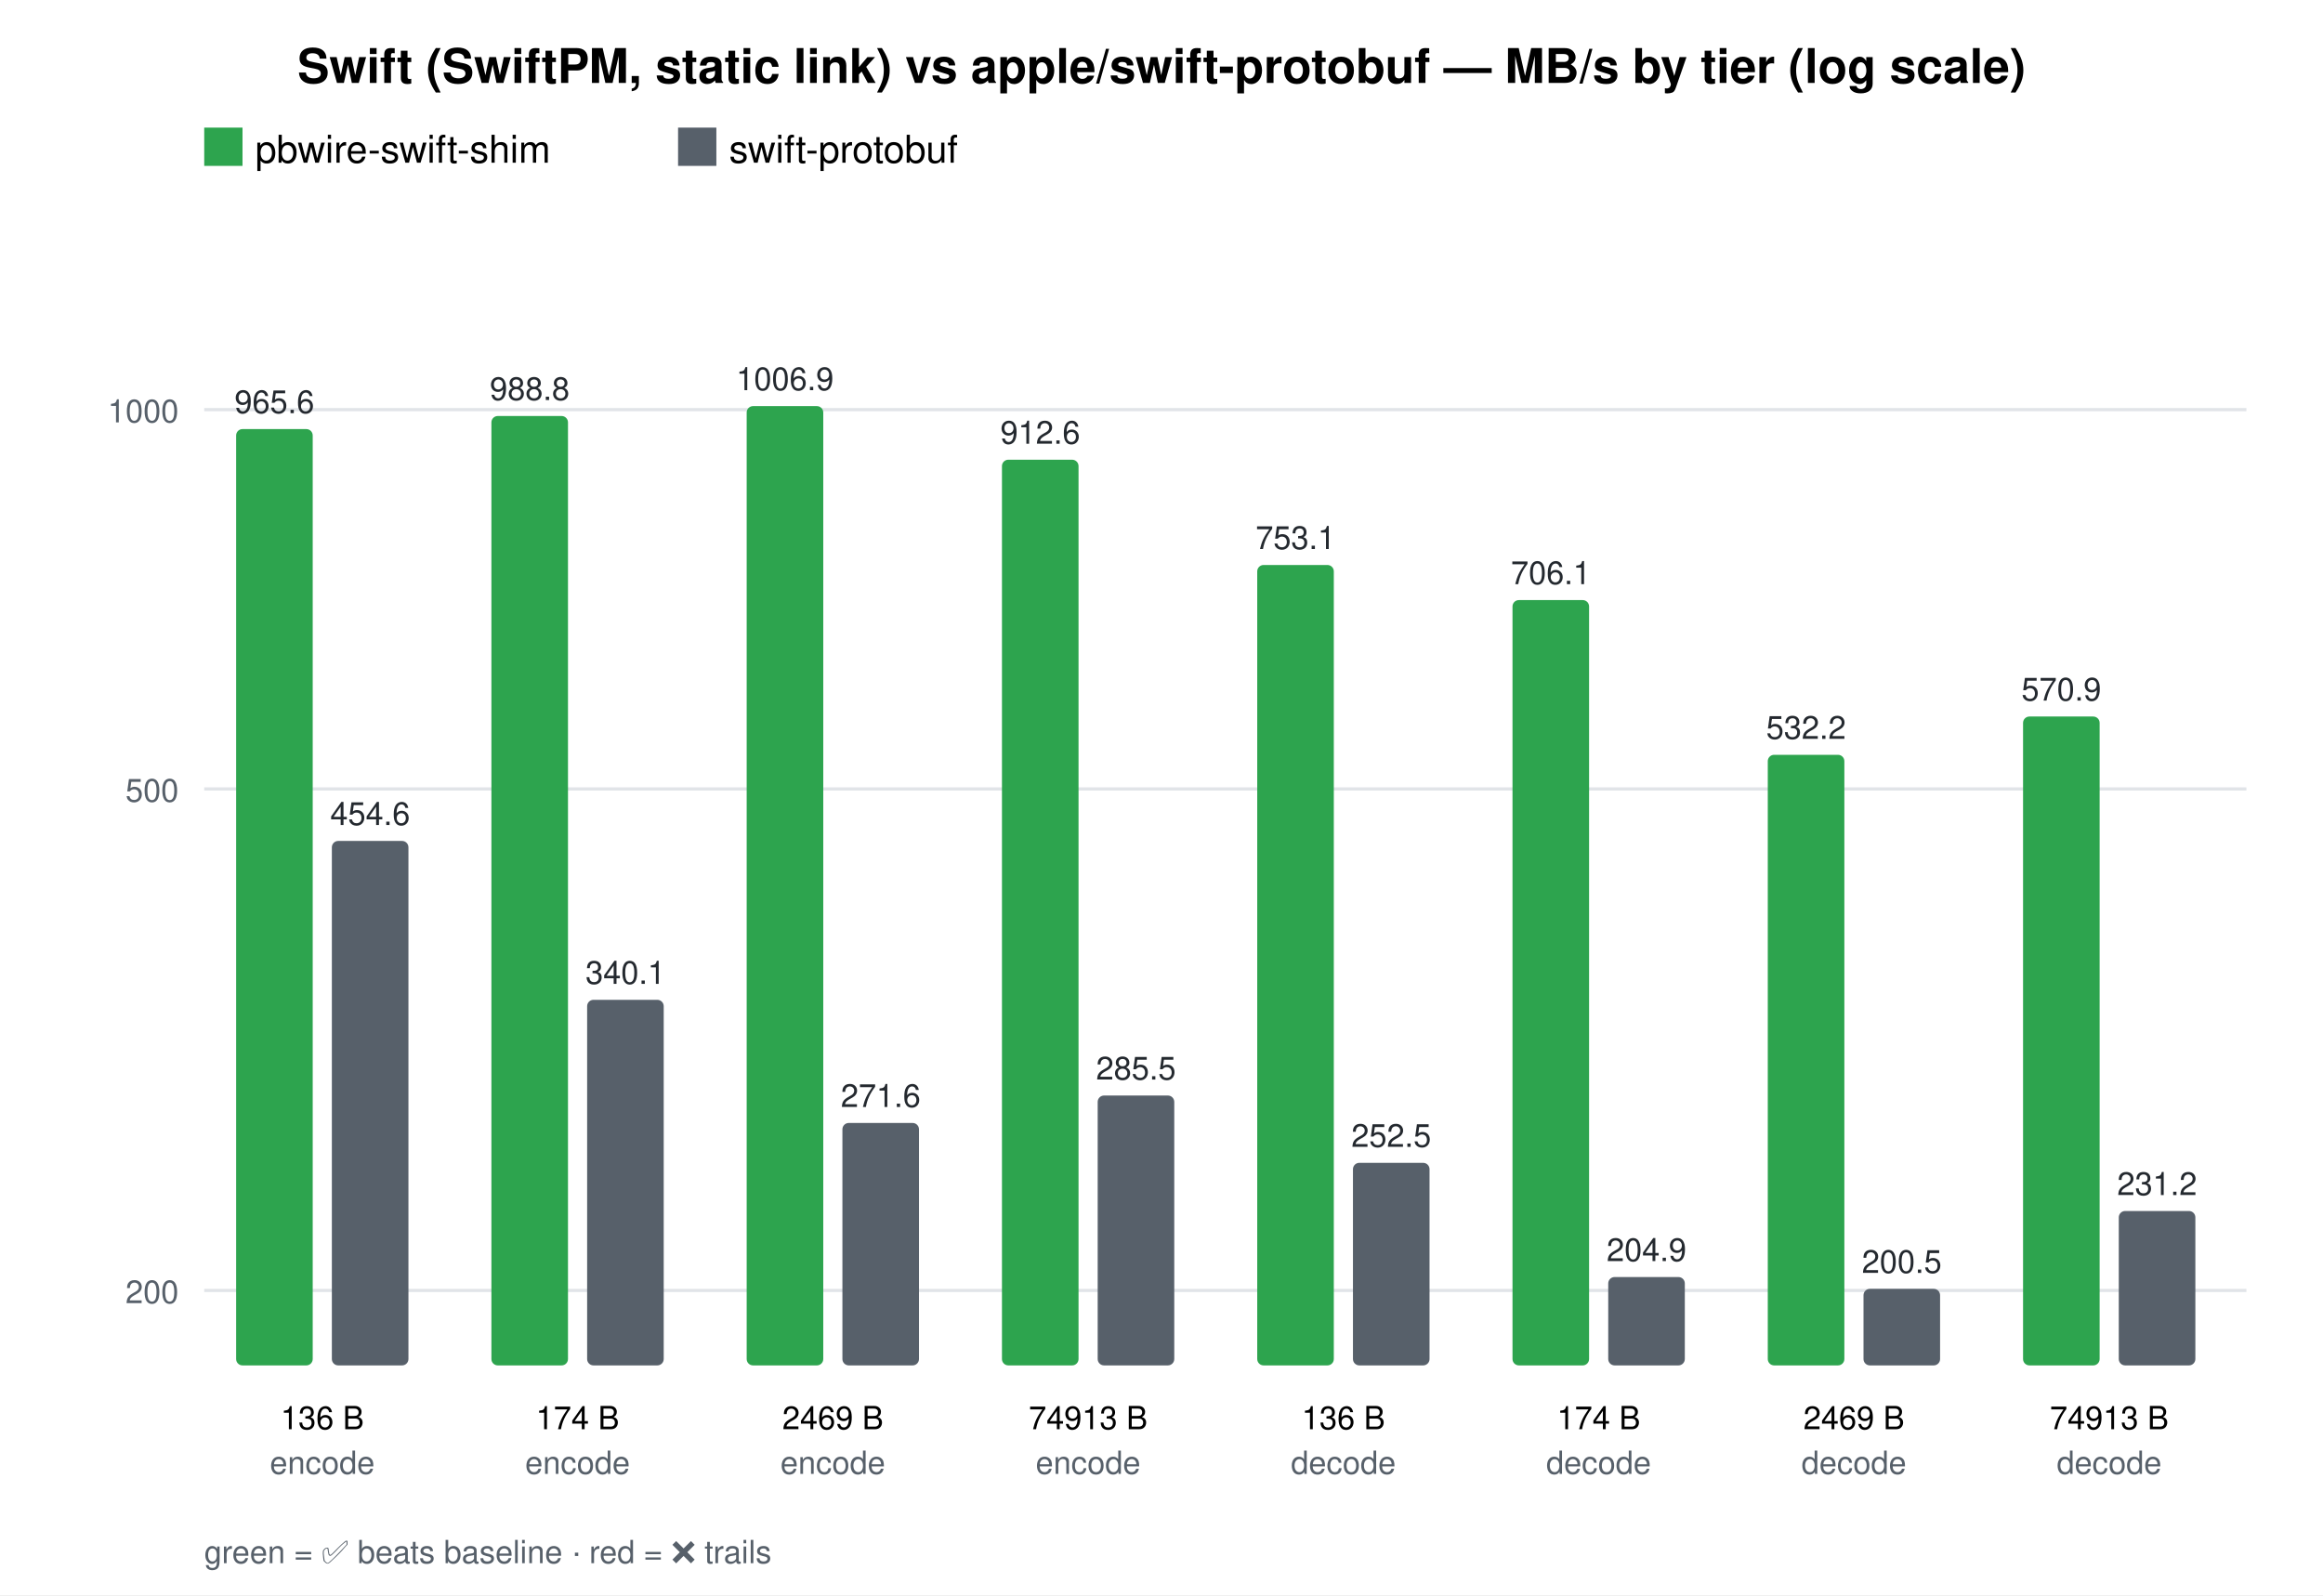
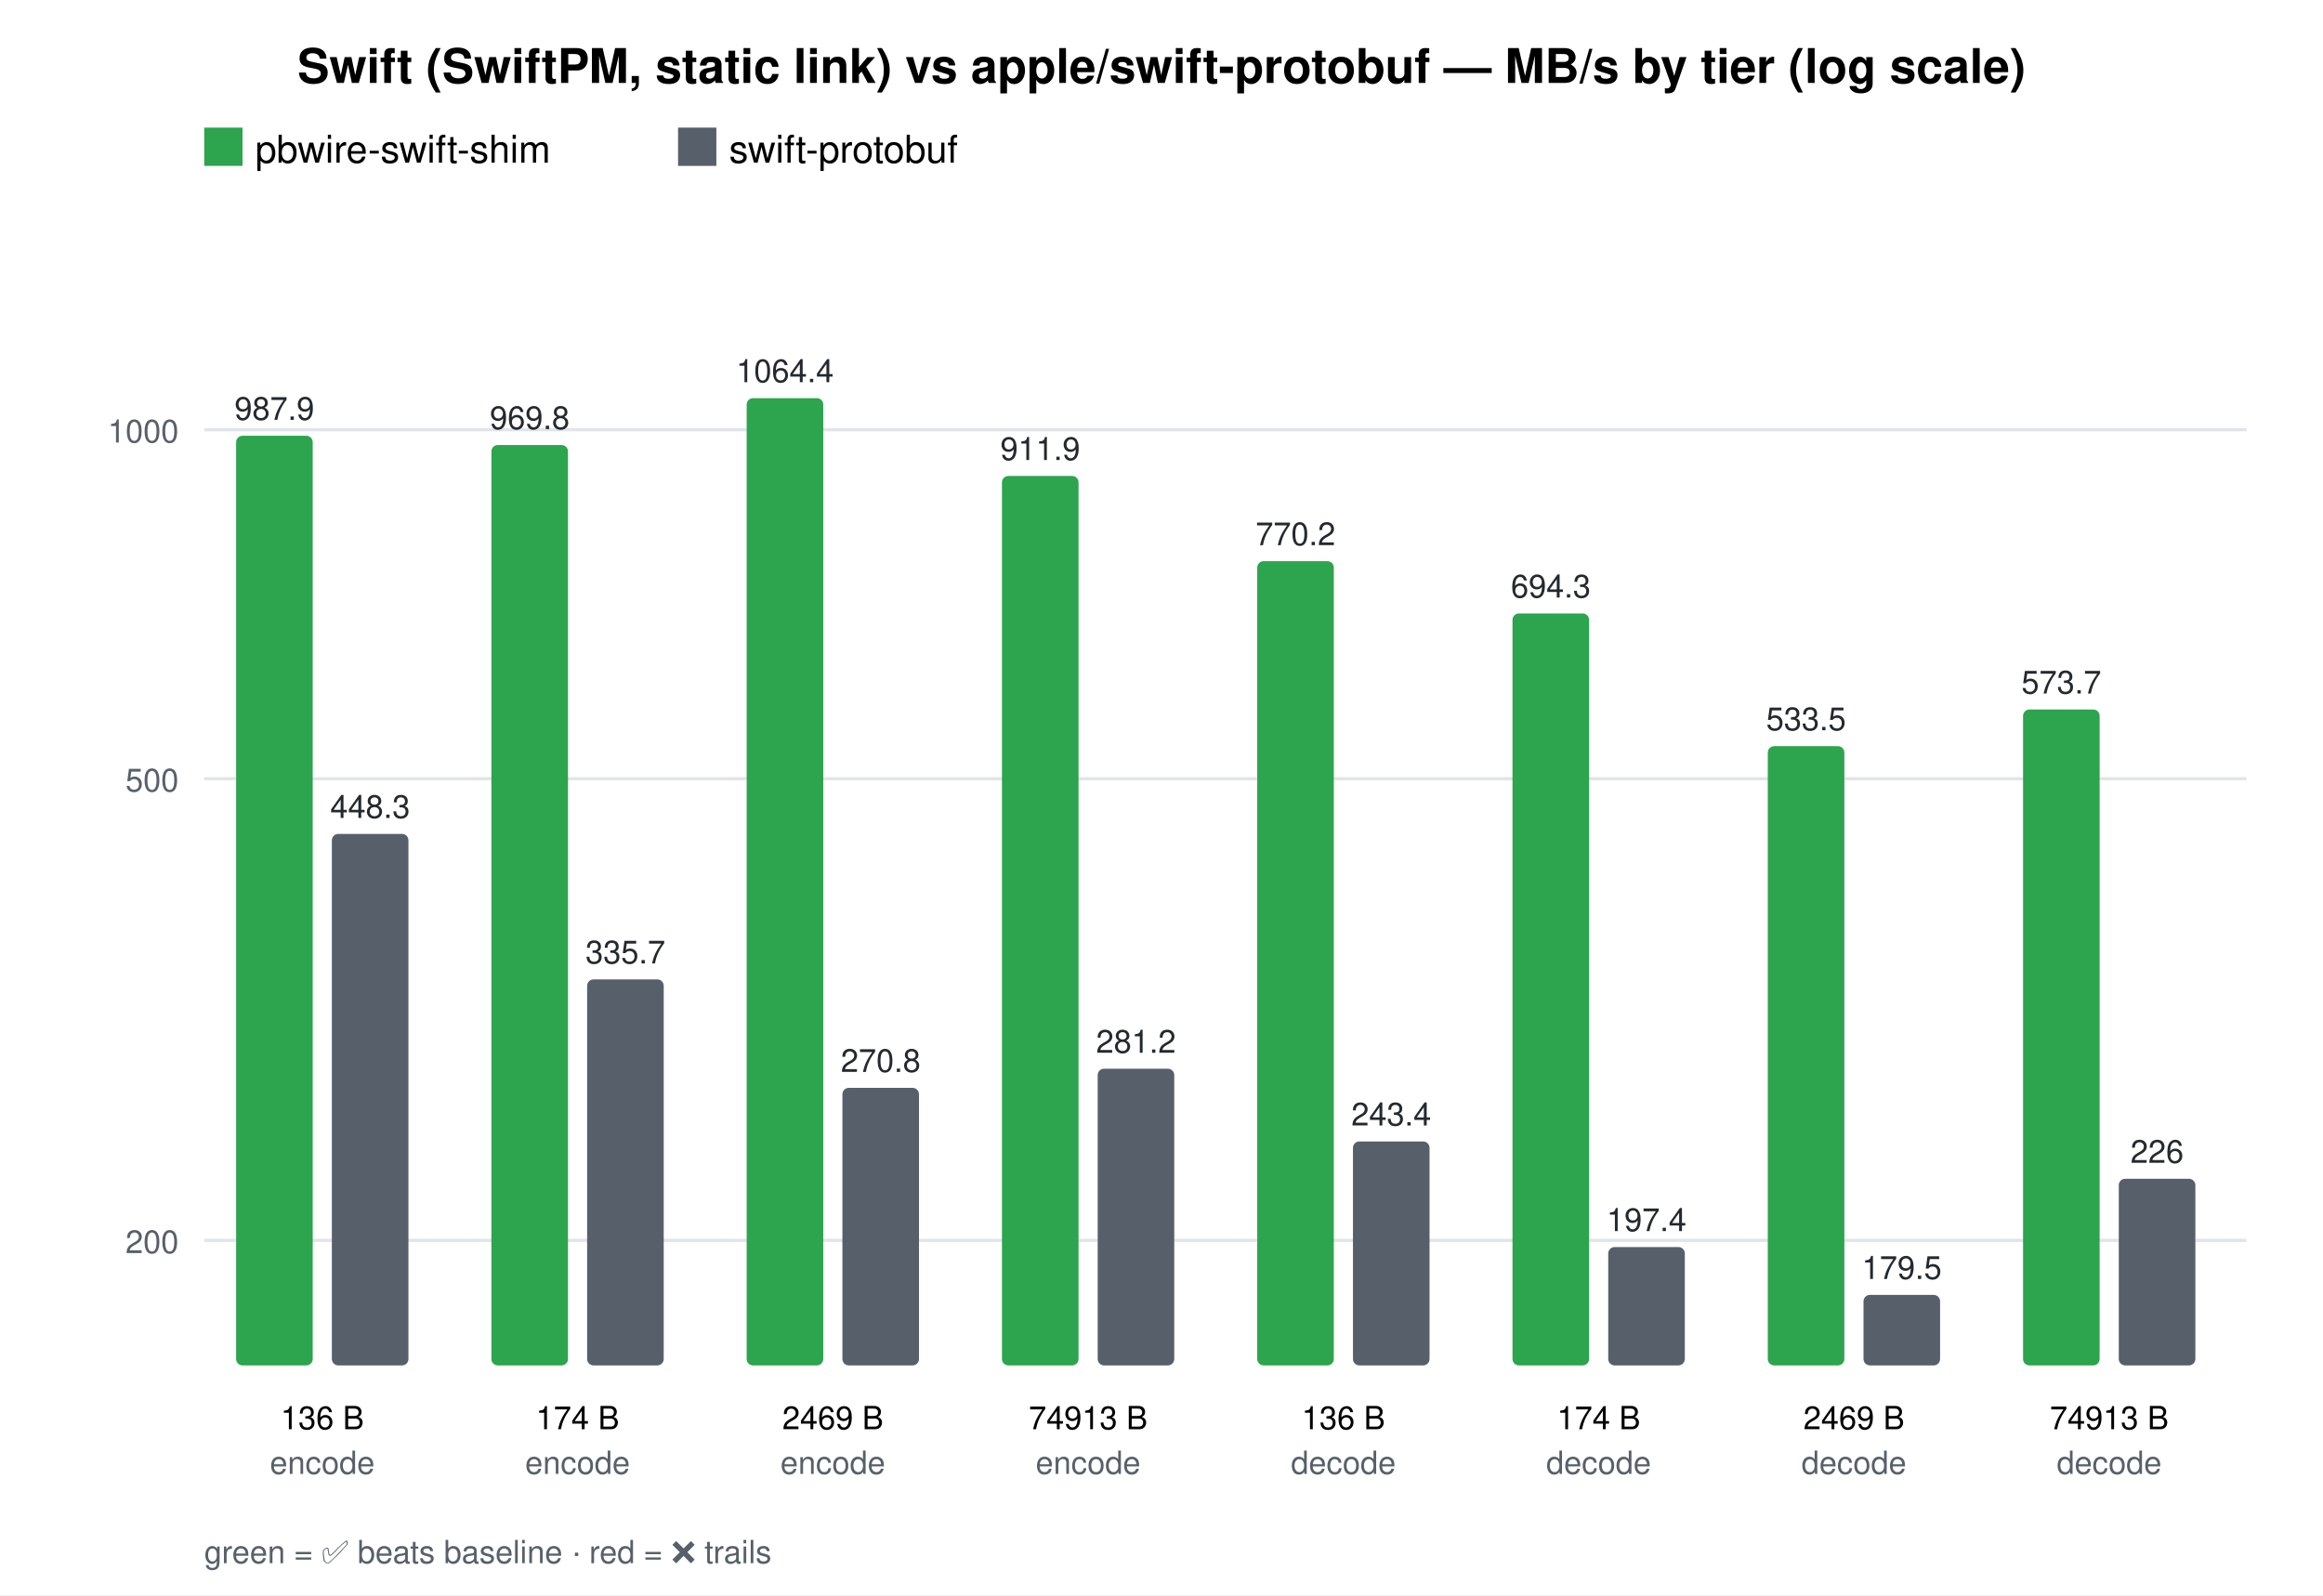
<svg xmlns="http://www.w3.org/2000/svg" width="728" height="500" font-family="Helvetica, Arial, sans-serif">
  <rect width="728" height="500" fill="#ffffff" />
  <text x="364.0" y="26" text-anchor="middle" font-size="15" font-weight="bold">Swift (SwiftPM, static link) vs apple/swift-protobuf — MB/s by tier (log scale)</text>
  <rect x="64" y="40" width="12" height="12" fill="#2da44e" />
  <text x="80" y="51" font-size="12">pbwire-swift-shim</text>
  <rect x="212.5" y="40" width="12" height="12" fill="#57606a" />
  <text x="228.5" y="51" font-size="12">swift-protobuf</text>
-   <line x1="64" y1="404.5" x2="704" y2="404.5" stroke="#e1e4e8" />
-   <text x="56" y="408.5" text-anchor="end" font-size="10" fill="#57606a">200</text>
-   <line x1="64" y1="247.3" x2="704" y2="247.3" stroke="#e1e4e8" />
-   <text x="56" y="251.3" text-anchor="end" font-size="10" fill="#57606a">500</text>
-   <line x1="64" y1="128.4" x2="704" y2="128.4" stroke="#e1e4e8" />
-   <text x="56" y="132.4" text-anchor="end" font-size="10" fill="#57606a">1000</text>
+   <line x1="64" y1="388.8" x2="704" y2="388.8" stroke="#e1e4e8" />
+   <text x="56" y="392.8" text-anchor="end" font-size="10" fill="#57606a">200</text>
+   <line x1="64" y1="244.1" x2="704" y2="244.1" stroke="#e1e4e8" />
+   <text x="56" y="248.1" text-anchor="end" font-size="10" fill="#57606a">500</text>
+   <line x1="64" y1="134.7" x2="704" y2="134.7" stroke="#e1e4e8" />
+   <text x="56" y="138.7" text-anchor="end" font-size="10" fill="#57606a">1000</text>
  <text x="101.0" y="448" text-anchor="middle" font-size="10">136 B</text>
  <text x="101.0" y="462" text-anchor="middle" font-size="10" fill="#57606a">encode</text>
-   <rect x="74.0" y="134.5" width="24" height="293.5" rx="2" fill="#2da44e" />
-   <text x="86.0" y="129.5" text-anchor="middle" font-size="10" fill="#24292f">965.6</text>
-   <rect x="104.0" y="263.6" width="24" height="164.4" rx="2" fill="#57606a" />
-   <text x="116.0" y="258.6" text-anchor="middle" font-size="10" fill="#24292f">454.6</text>
+   <rect x="74.0" y="136.6" width="24" height="291.4" rx="2" fill="#2da44e" />
+   <text x="86.0" y="131.6" text-anchor="middle" font-size="10" fill="#24292f">987.9</text>
+   <rect x="104.0" y="261.4" width="24" height="166.6" rx="2" fill="#57606a" />
+   <text x="116.0" y="256.4" text-anchor="middle" font-size="10" fill="#24292f">448.3</text>
  <text x="181.0" y="448" text-anchor="middle" font-size="10">174 B</text>
  <text x="181.0" y="462" text-anchor="middle" font-size="10" fill="#57606a">encode</text>
-   <rect x="154.0" y="130.4" width="24" height="297.6" rx="2" fill="#2da44e" />
-   <text x="166.0" y="125.4" text-anchor="middle" font-size="10" fill="#24292f">988.8</text>
-   <rect x="184.0" y="313.4" width="24" height="114.6" rx="2" fill="#57606a" />
-   <text x="196.0" y="308.4" text-anchor="middle" font-size="10" fill="#24292f">340.1</text>
+   <rect x="154.0" y="139.5" width="24" height="288.5" rx="2" fill="#2da44e" />
+   <text x="166.0" y="134.5" text-anchor="middle" font-size="10" fill="#24292f">969.8</text>
+   <rect x="184.0" y="307.0" width="24" height="121.0" rx="2" fill="#57606a" />
+   <text x="196.0" y="302.0" text-anchor="middle" font-size="10" fill="#24292f">335.7</text>
  <text x="261.0" y="448" text-anchor="middle" font-size="10">2469 B</text>
  <text x="261.0" y="462" text-anchor="middle" font-size="10" fill="#57606a">encode</text>
-   <rect x="234.0" y="127.3" width="24" height="300.7" rx="2" fill="#2da44e" />
-   <text x="246.0" y="122.3" text-anchor="middle" font-size="10" fill="#24292f">1006.9</text>
-   <rect x="264.0" y="352.0" width="24" height="76.0" rx="2" fill="#57606a" />
-   <text x="276.0" y="347.0" text-anchor="middle" font-size="10" fill="#24292f">271.6</text>
+   <rect x="234.0" y="124.8" width="24" height="303.2" rx="2" fill="#2da44e" />
+   <text x="246.0" y="119.8" text-anchor="middle" font-size="10" fill="#24292f">1064.4</text>
+   <rect x="264.0" y="341.0" width="24" height="87.0" rx="2" fill="#57606a" />
+   <text x="276.0" y="336.0" text-anchor="middle" font-size="10" fill="#24292f">270.8</text>
  <text x="341.0" y="448" text-anchor="middle" font-size="10">74913 B</text>
  <text x="341.0" y="462" text-anchor="middle" font-size="10" fill="#57606a">encode</text>
-   <rect x="314.0" y="144.1" width="24" height="283.9" rx="2" fill="#2da44e" />
-   <text x="326.0" y="139.1" text-anchor="middle" font-size="10" fill="#24292f">912.6</text>
-   <rect x="344.0" y="343.4" width="24" height="84.6" rx="2" fill="#57606a" />
-   <text x="356.0" y="338.4" text-anchor="middle" font-size="10" fill="#24292f">285.5</text>
+   <rect x="314.0" y="149.2" width="24" height="278.8" rx="2" fill="#2da44e" />
+   <text x="326.0" y="144.2" text-anchor="middle" font-size="10" fill="#24292f">911.9</text>
+   <rect x="344.0" y="335.0" width="24" height="93.0" rx="2" fill="#57606a" />
+   <text x="356.0" y="330.0" text-anchor="middle" font-size="10" fill="#24292f">281.2</text>
  <text x="421.0" y="448" text-anchor="middle" font-size="10">136 B</text>
  <text x="421.0" y="462" text-anchor="middle" font-size="10" fill="#57606a">decode</text>
-   <rect x="394.0" y="177.1" width="24" height="250.9" rx="2" fill="#2da44e" />
-   <text x="406.0" y="172.1" text-anchor="middle" font-size="10" fill="#24292f">753.1</text>
-   <rect x="424.0" y="364.5" width="24" height="63.5" rx="2" fill="#57606a" />
-   <text x="436.0" y="359.5" text-anchor="middle" font-size="10" fill="#24292f">252.5</text>
+   <rect x="394.0" y="175.9" width="24" height="252.1" rx="2" fill="#2da44e" />
+   <text x="406.0" y="170.9" text-anchor="middle" font-size="10" fill="#24292f">770.2</text>
+   <rect x="424.0" y="357.8" width="24" height="70.2" rx="2" fill="#57606a" />
+   <text x="436.0" y="352.8" text-anchor="middle" font-size="10" fill="#24292f">243.4</text>
  <text x="501.0" y="448" text-anchor="middle" font-size="10">174 B</text>
  <text x="501.0" y="462" text-anchor="middle" font-size="10" fill="#57606a">decode</text>
-   <rect x="474.0" y="188.1" width="24" height="239.9" rx="2" fill="#2da44e" />
-   <text x="486.0" y="183.1" text-anchor="middle" font-size="10" fill="#24292f">706.1</text>
-   <rect x="504.0" y="400.3" width="24" height="27.7" rx="2" fill="#57606a" />
-   <text x="516.0" y="395.3" text-anchor="middle" font-size="10" fill="#24292f">204.9</text>
+   <rect x="474.0" y="192.3" width="24" height="235.7" rx="2" fill="#2da44e" />
+   <text x="486.0" y="187.3" text-anchor="middle" font-size="10" fill="#24292f">694.3</text>
+   <rect x="504.0" y="390.9" width="24" height="37.1" rx="2" fill="#57606a" />
+   <text x="516.0" y="385.9" text-anchor="middle" font-size="10" fill="#24292f">197.4</text>
  <text x="581.0" y="448" text-anchor="middle" font-size="10">2469 B</text>
  <text x="581.0" y="462" text-anchor="middle" font-size="10" fill="#57606a">decode</text>
-   <rect x="554.0" y="236.6" width="24" height="191.4" rx="2" fill="#2da44e" />
-   <text x="566.0" y="231.6" text-anchor="middle" font-size="10" fill="#24292f">532.2</text>
-   <rect x="584.0" y="404.0" width="24" height="24.0" rx="2" fill="#57606a" />
-   <text x="596.0" y="399.0" text-anchor="middle" font-size="10" fill="#24292f">200.5</text>
+   <rect x="554.0" y="233.9" width="24" height="194.1" rx="2" fill="#2da44e" />
+   <text x="566.0" y="228.9" text-anchor="middle" font-size="10" fill="#24292f">533.5</text>
+   <rect x="584.0" y="405.9" width="24" height="22.1" rx="2" fill="#57606a" />
+   <text x="596.0" y="400.9" text-anchor="middle" font-size="10" fill="#24292f">179.5</text>
  <text x="661.0" y="448" text-anchor="middle" font-size="10">74913 B</text>
  <text x="661.0" y="462" text-anchor="middle" font-size="10" fill="#57606a">decode</text>
-   <rect x="634.0" y="224.6" width="24" height="203.4" rx="2" fill="#2da44e" />
-   <text x="646.0" y="219.6" text-anchor="middle" font-size="10" fill="#24292f">570.9</text>
-   <rect x="664.0" y="379.6" width="24" height="48.4" rx="2" fill="#57606a" />
-   <text x="676.0" y="374.6" text-anchor="middle" font-size="10" fill="#24292f">231.2</text>
+   <rect x="634.0" y="222.4" width="24" height="205.6" rx="2" fill="#2da44e" />
+   <text x="646.0" y="217.4" text-anchor="middle" font-size="10" fill="#24292f">573.7</text>
+   <rect x="664.0" y="369.5" width="24" height="58.5" rx="2" fill="#57606a" />
+   <text x="676.0" y="364.5" text-anchor="middle" font-size="10" fill="#24292f">226</text>
  <text x="64" y="490" font-size="10" fill="#57606a">green = ✅ beats baseline · red = ❌ trails</text>
</svg>
